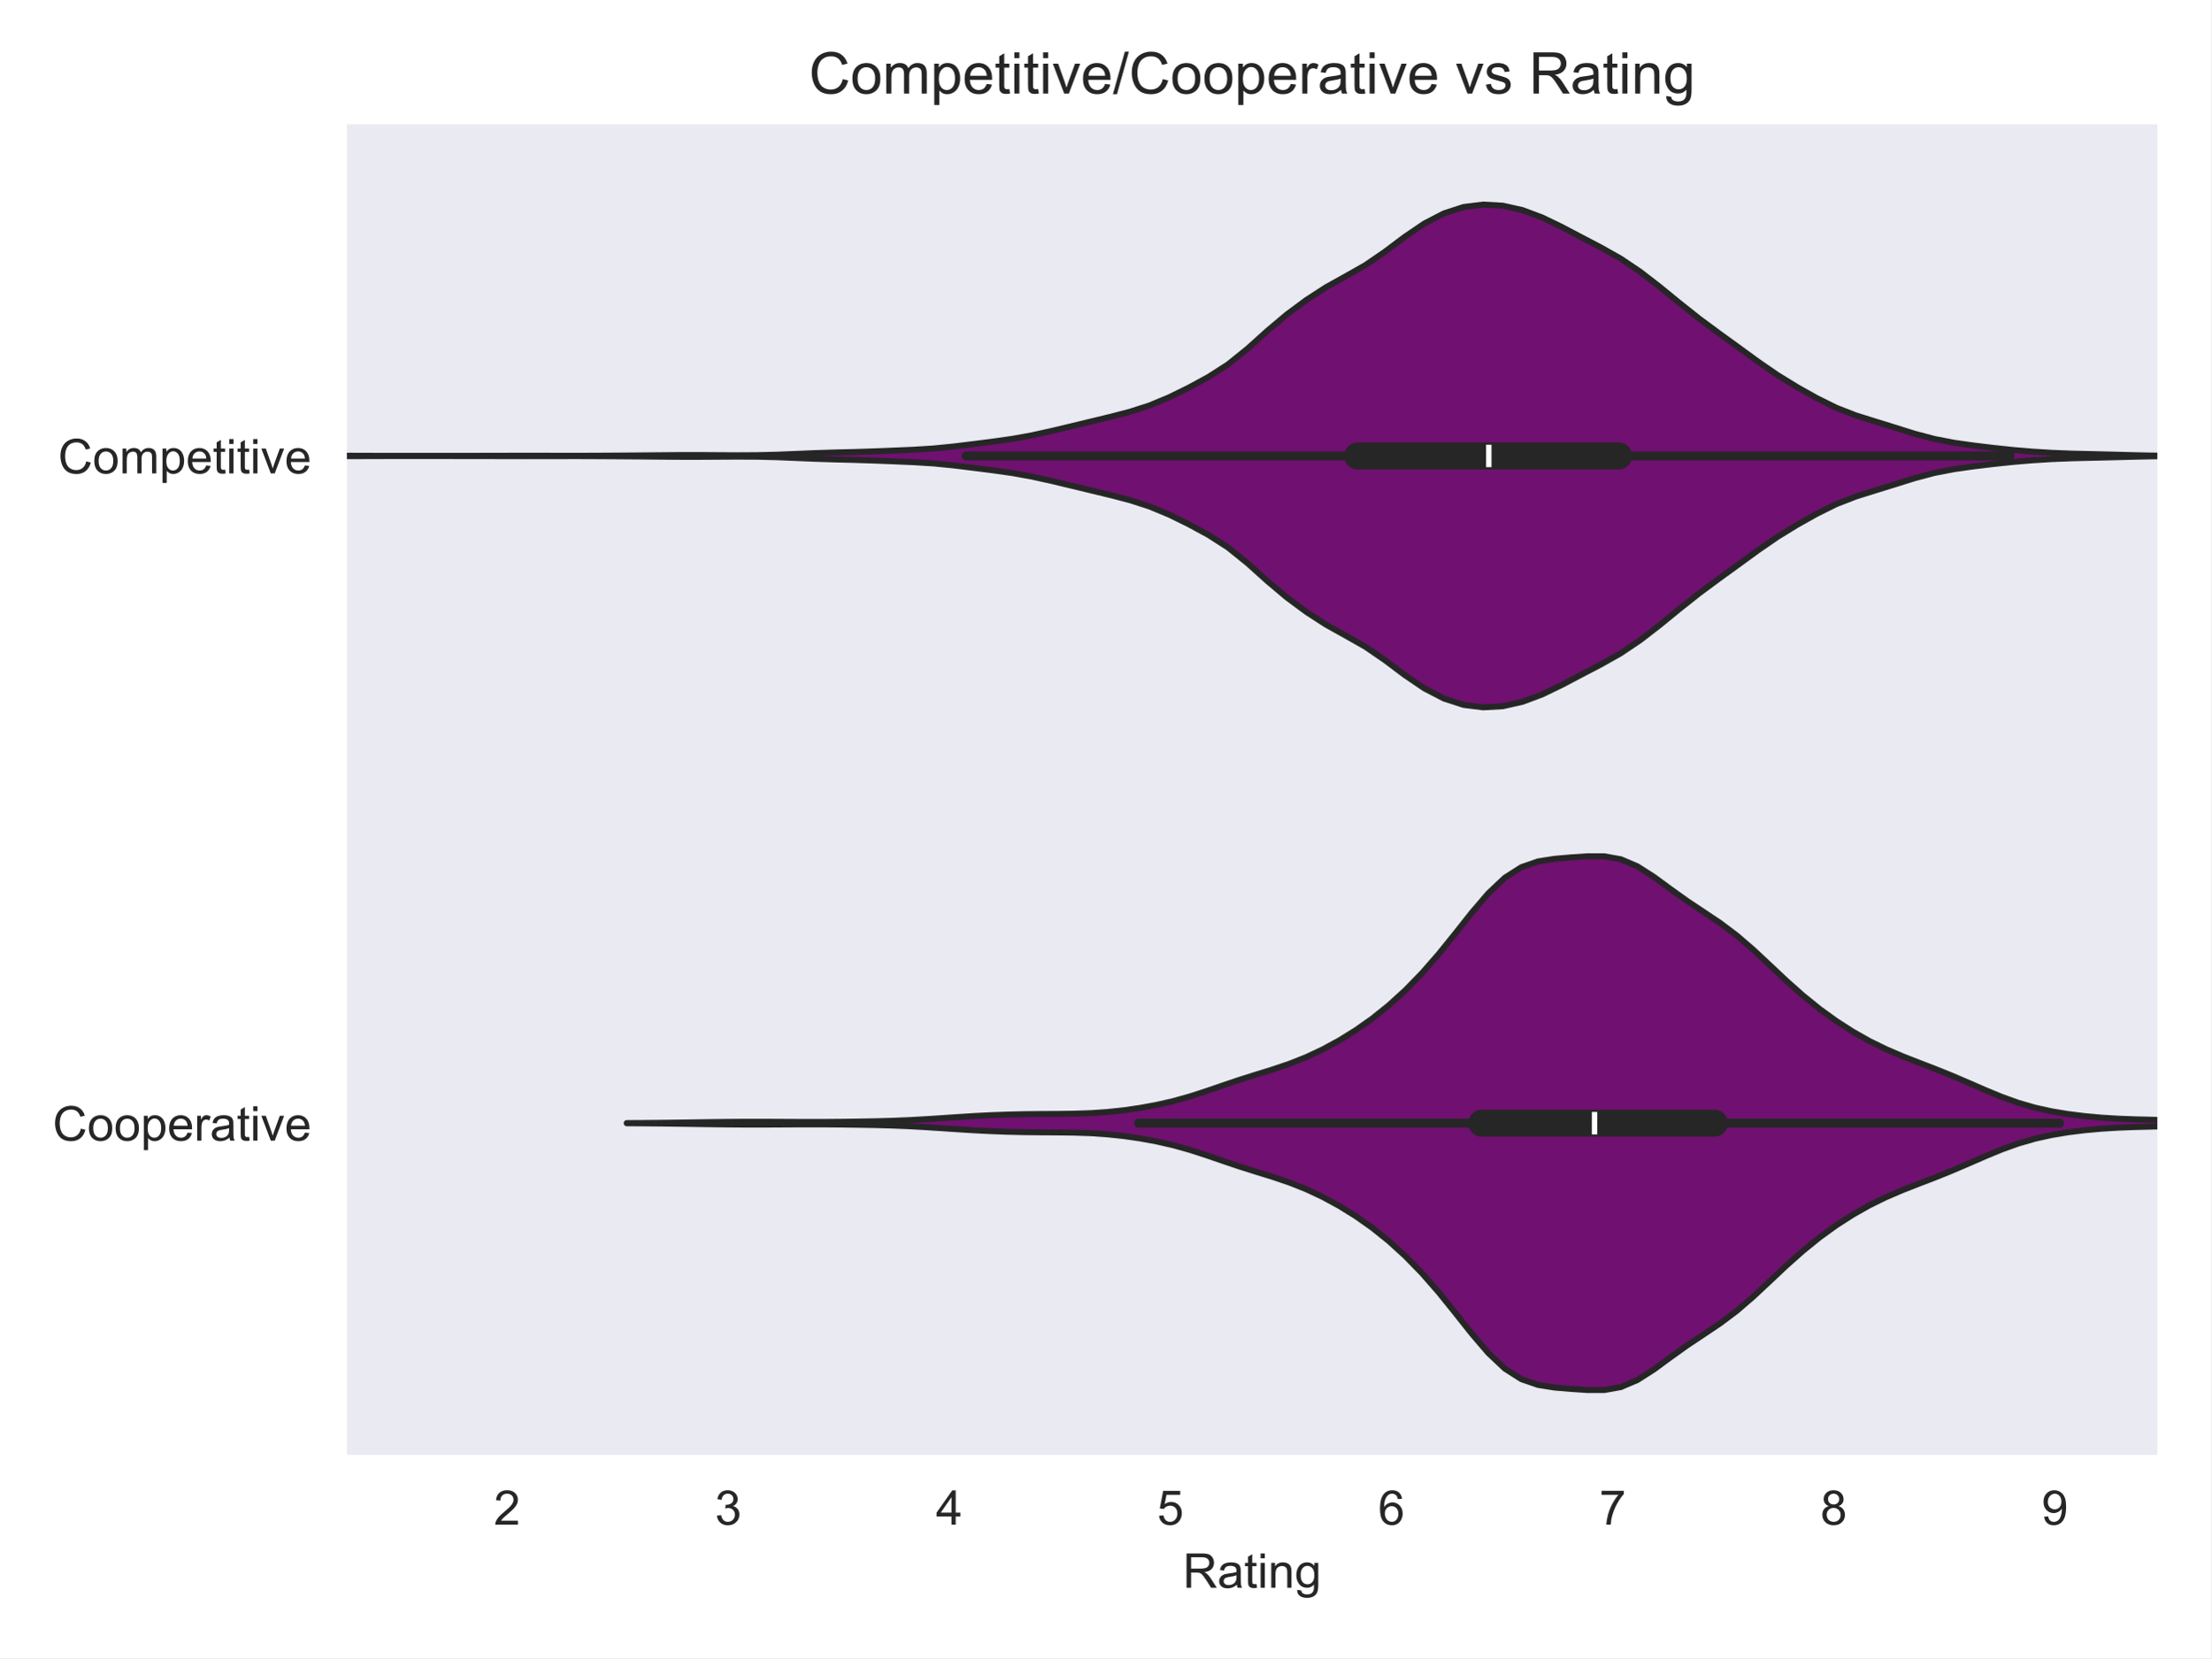
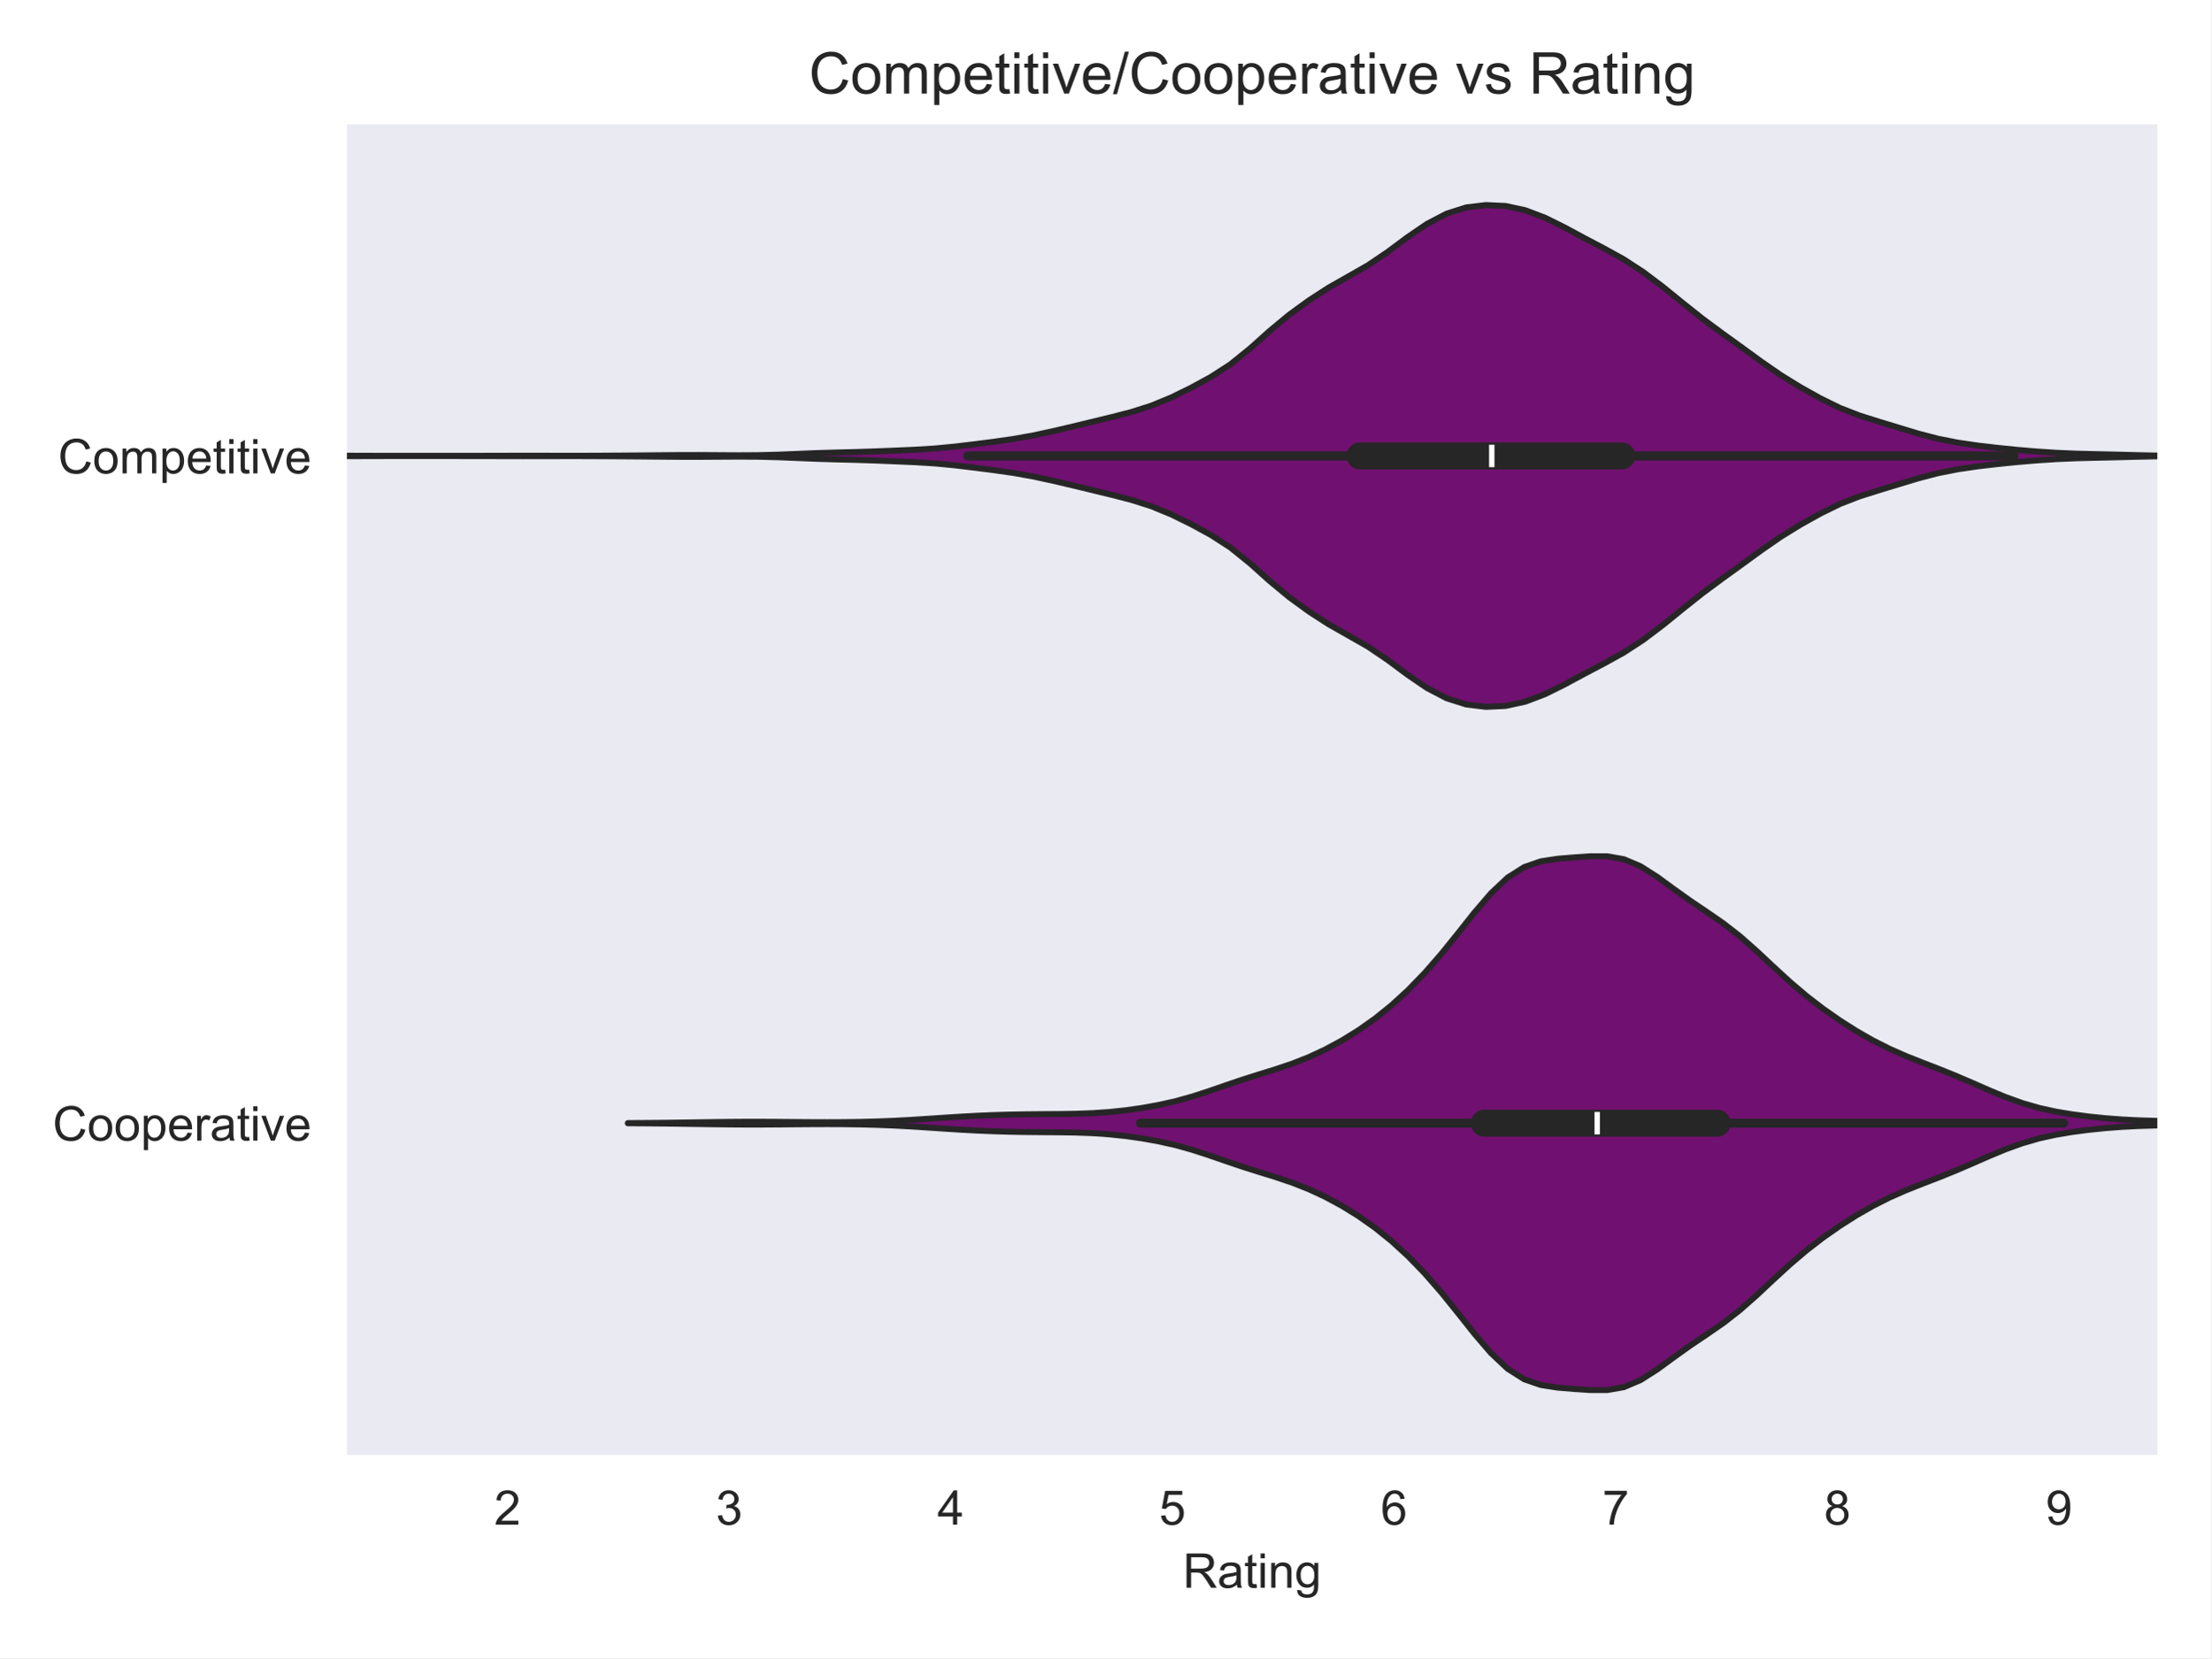
<svg xmlns="http://www.w3.org/2000/svg" xmlns:xlink="http://www.w3.org/1999/xlink" width="460.8pt" height="345.6pt" viewBox="0 0 460.8 345.6" version="1.1">
  <defs>
    <style type="text/css">*{stroke-linejoin: round; stroke-linecap: butt}</style>
  </defs>
  <g id="figure_1">
    <g id="patch_1">
      <path d="M 0 345.6  L 460.8 345.6  L 460.8 0  L 0 0  z " style="fill: #ffffff" />
    </g>
    <g id="axes_1">
      <g id="patch_2">
        <path d="M 71.89 303.64  L 450 303.64  L 450 25.496  L 71.89 25.496  z " style="fill: #eaeaf2" />
      </g>
      <g id="matplotlib.axis_1">
        <g id="xtick_1">
          <g id="text_1">
-             <g style="fill: #262626" transform="translate(102.9007 317.7978) scale(0.1 -0.1)">
+             <g style="fill: #262626" transform="translate(102.9836 317.7978) scale(0.1 -0.1)">
              <defs>
                <path id="ArialMT-32" d="M 3222 541  L 3222 0  L 194 0  Q 188 203 259 391  Q 375 700 629 1000  Q 884 1300 1366 1694  Q 2113 2306 2375 2664  Q 2638 3022 2638 3341  Q 2638 3675 2398 3904  Q 2159 4134 1775 4134  Q 1369 4134 1125 3890  Q 881 3647 878 3216  L 300 3275  Q 359 3922 746 4261  Q 1134 4600 1788 4600  Q 2447 4600 2831 4234  Q 3216 3869 3216 3328  Q 3216 3053 3103 2787  Q 2991 2522 2730 2228  Q 2469 1934 1863 1422  Q 1356 997 1212 845  Q 1069 694 975 541  L 3222 541  z " transform="scale(0.015625)" />
              </defs>
              <use xlink:href="#ArialMT-32" />
            </g>
          </g>
        </g>
        <g id="xtick_2">
          <g id="text_2">
-             <g style="fill: #262626" transform="translate(148.9798 317.7978) scale(0.1 -0.1)">
+             <g style="fill: #262626" transform="translate(149.1757 317.7978) scale(0.1 -0.1)">
              <defs>
                <path id="ArialMT-33" d="M 269 1209  L 831 1284  Q 928 806 1161 595  Q 1394 384 1728 384  Q 2125 384 2398 659  Q 2672 934 2672 1341  Q 2672 1728 2419 1979  Q 2166 2231 1775 2231  Q 1616 2231 1378 2169  L 1441 2663  Q 1497 2656 1531 2656  Q 1891 2656 2178 2843  Q 2466 3031 2466 3422  Q 2466 3731 2256 3934  Q 2047 4138 1716 4138  Q 1388 4138 1169 3931  Q 950 3725 888 3313  L 325 3413  Q 428 3978 793 4289  Q 1159 4600 1703 4600  Q 2078 4600 2393 4439  Q 2709 4278 2876 4000  Q 3044 3722 3044 3409  Q 3044 3113 2884 2869  Q 2725 2625 2413 2481  Q 2819 2388 3044 2092  Q 3269 1797 3269 1353  Q 3269 753 2831 336  Q 2394 -81 1725 -81  Q 1122 -81 723 278  Q 325 638 269 1209  z " transform="scale(0.015625)" />
              </defs>
              <use xlink:href="#ArialMT-33" />
            </g>
          </g>
        </g>
        <g id="xtick_3">
          <g id="text_3">
-             <g style="fill: #262626" transform="translate(195.059 317.7978) scale(0.1 -0.1)">
+             <g style="fill: #262626" transform="translate(195.3678 317.7978) scale(0.1 -0.1)">
              <defs>
                <path id="ArialMT-34" d="M 2069 0  L 2069 1097  L 81 1097  L 81 1613  L 2172 4581  L 2631 4581  L 2631 1613  L 3250 1613  L 3250 1097  L 2631 1097  L 2631 0  L 2069 0  z M 2069 1613  L 2069 3678  L 634 1613  L 2069 1613  z " transform="scale(0.015625)" />
              </defs>
              <use xlink:href="#ArialMT-34" />
            </g>
          </g>
        </g>
        <g id="xtick_4">
          <g id="text_4">
-             <g style="fill: #262626" transform="translate(241.1381 317.7978) scale(0.1 -0.1)">
+             <g style="fill: #262626" transform="translate(241.5599 317.7978) scale(0.1 -0.1)">
              <defs>
                <path id="ArialMT-35" d="M 266 1200  L 856 1250  Q 922 819 1161 601  Q 1400 384 1738 384  Q 2144 384 2425 690  Q 2706 997 2706 1503  Q 2706 1984 2436 2262  Q 2166 2541 1728 2541  Q 1456 2541 1237 2417  Q 1019 2294 894 2097  L 366 2166  L 809 4519  L 3088 4519  L 3088 3981  L 1259 3981  L 1013 2750  Q 1425 3038 1878 3038  Q 2478 3038 2890 2622  Q 3303 2206 3303 1553  Q 3303 931 2941 478  Q 2500 -78 1738 -78  Q 1113 -78 717 272  Q 322 622 266 1200  z " transform="scale(0.015625)" />
              </defs>
              <use xlink:href="#ArialMT-35" />
            </g>
          </g>
        </g>
        <g id="xtick_5">
          <g id="text_5">
-             <g style="fill: #262626" transform="translate(287.2172 317.7978) scale(0.1 -0.1)">
+             <g style="fill: #262626" transform="translate(287.752 317.7978) scale(0.1 -0.1)">
              <defs>
                <path id="ArialMT-36" d="M 3184 3459  L 2625 3416  Q 2550 3747 2413 3897  Q 2184 4138 1850 4138  Q 1581 4138 1378 3988  Q 1113 3794 959 3422  Q 806 3050 800 2363  Q 1003 2672 1297 2822  Q 1591 2972 1913 2972  Q 2475 2972 2870 2558  Q 3266 2144 3266 1488  Q 3266 1056 3080 686  Q 2894 316 2569 119  Q 2244 -78 1831 -78  Q 1128 -78 684 439  Q 241 956 241 2144  Q 241 3472 731 4075  Q 1159 4600 1884 4600  Q 2425 4600 2770 4297  Q 3116 3994 3184 3459  z M 888 1484  Q 888 1194 1011 928  Q 1134 663 1356 523  Q 1578 384 1822 384  Q 2178 384 2434 671  Q 2691 959 2691 1453  Q 2691 1928 2437 2201  Q 2184 2475 1800 2475  Q 1419 2475 1153 2201  Q 888 1928 888 1484  z " transform="scale(0.015625)" />
              </defs>
              <use xlink:href="#ArialMT-36" />
            </g>
          </g>
        </g>
        <g id="xtick_6">
          <g id="text_6">
-             <g style="fill: #262626" transform="translate(333.2963 317.7978) scale(0.1 -0.1)">
+             <g style="fill: #262626" transform="translate(333.944 317.7978) scale(0.1 -0.1)">
              <defs>
                <path id="ArialMT-37" d="M 303 3981  L 303 4522  L 3269 4522  L 3269 4084  Q 2831 3619 2401 2847  Q 1972 2075 1738 1259  Q 1569 684 1522 0  L 944 0  Q 953 541 1156 1306  Q 1359 2072 1739 2783  Q 2119 3494 2547 3981  L 303 3981  z " transform="scale(0.015625)" />
              </defs>
              <use xlink:href="#ArialMT-37" />
            </g>
          </g>
        </g>
        <g id="xtick_7">
          <g id="text_7">
-             <g style="fill: #262626" transform="translate(379.3754 317.7978) scale(0.1 -0.1)">
+             <g style="fill: #262626" transform="translate(380.1361 317.7978) scale(0.1 -0.1)">
              <defs>
                <path id="ArialMT-38" d="M 1131 2484  Q 781 2613 612 2850  Q 444 3088 444 3419  Q 444 3919 803 4259  Q 1163 4600 1759 4600  Q 2359 4600 2725 4251  Q 3091 3903 3091 3403  Q 3091 3084 2923 2848  Q 2756 2613 2416 2484  Q 2838 2347 3058 2040  Q 3278 1734 3278 1309  Q 3278 722 2862 322  Q 2447 -78 1769 -78  Q 1091 -78 675 323  Q 259 725 259 1325  Q 259 1772 486 2073  Q 713 2375 1131 2484  z M 1019 3438  Q 1019 3113 1228 2906  Q 1438 2700 1772 2700  Q 2097 2700 2305 2904  Q 2513 3109 2513 3406  Q 2513 3716 2298 3927  Q 2084 4138 1766 4138  Q 1444 4138 1231 3931  Q 1019 3725 1019 3438  z M 838 1322  Q 838 1081 952 856  Q 1066 631 1291 507  Q 1516 384 1775 384  Q 2178 384 2440 643  Q 2703 903 2703 1303  Q 2703 1709 2433 1975  Q 2163 2241 1756 2241  Q 1359 2241 1098 1978  Q 838 1716 838 1322  z " transform="scale(0.015625)" />
              </defs>
              <use xlink:href="#ArialMT-38" />
            </g>
          </g>
        </g>
        <g id="xtick_8">
          <g id="text_8">
-             <g style="fill: #262626" transform="translate(425.4545 317.7978) scale(0.1 -0.1)">
+             <g style="fill: #262626" transform="translate(426.3282 317.7978) scale(0.1 -0.1)">
              <defs>
                <path id="ArialMT-39" d="M 350 1059  L 891 1109  Q 959 728 1153 556  Q 1347 384 1650 384  Q 1909 384 2104 503  Q 2300 622 2425 820  Q 2550 1019 2634 1356  Q 2719 1694 2719 2044  Q 2719 2081 2716 2156  Q 2547 1888 2255 1720  Q 1963 1553 1622 1553  Q 1053 1553 659 1965  Q 266 2378 266 3053  Q 266 3750 677 4175  Q 1088 4600 1706 4600  Q 2153 4600 2523 4359  Q 2894 4119 3086 3673  Q 3278 3228 3278 2384  Q 3278 1506 3087 986  Q 2897 466 2520 194  Q 2144 -78 1638 -78  Q 1100 -78 759 220  Q 419 519 350 1059  z M 2653 3081  Q 2653 3566 2395 3850  Q 2138 4134 1775 4134  Q 1400 4134 1122 3828  Q 844 3522 844 3034  Q 844 2597 1108 2323  Q 1372 2050 1759 2050  Q 2150 2050 2401 2323  Q 2653 2597 2653 3081  z " transform="scale(0.015625)" />
              </defs>
              <use xlink:href="#ArialMT-39" />
            </g>
          </g>
        </g>
        <g id="text_9">
          <g style="fill: #262626" transform="translate(246.4927 330.9431) scale(0.1 -0.1)">
            <defs>
              <path id="ArialMT-52" d="M 503 0  L 503 4581  L 2534 4581  Q 3147 4581 3465 4457  Q 3784 4334 3975 4021  Q 4166 3709 4166 3331  Q 4166 2844 3850 2509  Q 3534 2175 2875 2084  Q 3116 1969 3241 1856  Q 3506 1613 3744 1247  L 4541 0  L 3778 0  L 3172 953  Q 2906 1366 2734 1584  Q 2563 1803 2427 1890  Q 2291 1978 2150 2013  Q 2047 2034 1813 2034  L 1109 2034  L 1109 0  L 503 0  z M 1109 2559  L 2413 2559  Q 2828 2559 3062 2645  Q 3297 2731 3419 2920  Q 3541 3109 3541 3331  Q 3541 3656 3305 3865  Q 3069 4075 2559 4075  L 1109 4075  L 1109 2559  z " transform="scale(0.015625)" />
              <path id="ArialMT-61" d="M 2588 409  Q 2275 144 1986 34  Q 1697 -75 1366 -75  Q 819 -75 525 192  Q 231 459 231 875  Q 231 1119 342 1320  Q 453 1522 633 1644  Q 813 1766 1038 1828  Q 1203 1872 1538 1913  Q 2219 1994 2541 2106  Q 2544 2222 2544 2253  Q 2544 2597 2384 2738  Q 2169 2928 1744 2928  Q 1347 2928 1158 2789  Q 969 2650 878 2297  L 328 2372  Q 403 2725 575 2942  Q 747 3159 1072 3276  Q 1397 3394 1825 3394  Q 2250 3394 2515 3294  Q 2781 3194 2906 3042  Q 3031 2891 3081 2659  Q 3109 2516 3109 2141  L 3109 1391  Q 3109 606 3145 398  Q 3181 191 3288 0  L 2700 0  Q 2613 175 2588 409  z M 2541 1666  Q 2234 1541 1622 1453  Q 1275 1403 1131 1340  Q 988 1278 909 1158  Q 831 1038 831 891  Q 831 666 1001 516  Q 1172 366 1500 366  Q 1825 366 2078 508  Q 2331 650 2450 897  Q 2541 1088 2541 1459  L 2541 1666  z " transform="scale(0.015625)" />
              <path id="ArialMT-74" d="M 1650 503  L 1731 6  Q 1494 -44 1306 -44  Q 1000 -44 831 53  Q 663 150 594 308  Q 525 466 525 972  L 525 2881  L 113 2881  L 113 3319  L 525 3319  L 525 4141  L 1084 4478  L 1084 3319  L 1650 3319  L 1650 2881  L 1084 2881  L 1084 941  Q 1084 700 1114 631  Q 1144 563 1211 522  Q 1278 481 1403 481  Q 1497 481 1650 503  z " transform="scale(0.015625)" />
              <path id="ArialMT-69" d="M 425 3934  L 425 4581  L 988 4581  L 988 3934  L 425 3934  z M 425 0  L 425 3319  L 988 3319  L 988 0  L 425 0  z " transform="scale(0.015625)" />
              <path id="ArialMT-6e" d="M 422 0  L 422 3319  L 928 3319  L 928 2847  Q 1294 3394 1984 3394  Q 2284 3394 2536 3286  Q 2788 3178 2913 3003  Q 3038 2828 3088 2588  Q 3119 2431 3119 2041  L 3119 0  L 2556 0  L 2556 2019  Q 2556 2363 2490 2533  Q 2425 2703 2258 2804  Q 2091 2906 1866 2906  Q 1506 2906 1245 2678  Q 984 2450 984 1813  L 984 0  L 422 0  z " transform="scale(0.015625)" />
              <path id="ArialMT-67" d="M 319 -275  L 866 -356  Q 900 -609 1056 -725  Q 1266 -881 1628 -881  Q 2019 -881 2231 -725  Q 2444 -569 2519 -288  Q 2563 -116 2559 434  Q 2191 0 1641 0  Q 956 0 581 494  Q 206 988 206 1678  Q 206 2153 378 2554  Q 550 2956 876 3175  Q 1203 3394 1644 3394  Q 2231 3394 2613 2919  L 2613 3319  L 3131 3319  L 3131 450  Q 3131 -325 2973 -648  Q 2816 -972 2473 -1159  Q 2131 -1347 1631 -1347  Q 1038 -1347 672 -1080  Q 306 -813 319 -275  z M 784 1719  Q 784 1066 1043 766  Q 1303 466 1694 466  Q 2081 466 2343 764  Q 2606 1063 2606 1700  Q 2606 2309 2336 2618  Q 2066 2928 1684 2928  Q 1309 2928 1046 2623  Q 784 2319 784 1719  z " transform="scale(0.015625)" />
            </defs>
            <use xlink:href="#ArialMT-52" />
            <use xlink:href="#ArialMT-61" x="72.217" />
            <use xlink:href="#ArialMT-74" x="127.832" />
            <use xlink:href="#ArialMT-69" x="155.615" />
            <use xlink:href="#ArialMT-6e" x="177.832" />
            <use xlink:href="#ArialMT-67" x="233.447" />
          </g>
        </g>
      </g>
      <g id="matplotlib.axis_2">
        <g id="ytick_1">
          <g id="text_10">
            <g style="fill: #262626" transform="translate(12.09469 98.67203) scale(0.1 -0.1)">
              <defs>
                <path id="ArialMT-43" d="M 3763 1606  L 4369 1453  Q 4178 706 3683 314  Q 3188 -78 2472 -78  Q 1731 -78 1267 223  Q 803 525 561 1097  Q 319 1669 319 2325  Q 319 3041 592 3573  Q 866 4106 1370 4382  Q 1875 4659 2481 4659  Q 3169 4659 3637 4309  Q 4106 3959 4291 3325  L 3694 3184  Q 3534 3684 3231 3912  Q 2928 4141 2469 4141  Q 1941 4141 1586 3887  Q 1231 3634 1087 3207  Q 944 2781 944 2328  Q 944 1744 1114 1308  Q 1284 872 1643 656  Q 2003 441 2422 441  Q 2931 441 3284 734  Q 3638 1028 3763 1606  z " transform="scale(0.015625)" />
                <path id="ArialMT-6f" d="M 213 1659  Q 213 2581 725 3025  Q 1153 3394 1769 3394  Q 2453 3394 2887 2945  Q 3322 2497 3322 1706  Q 3322 1066 3130 698  Q 2938 331 2570 128  Q 2203 -75 1769 -75  Q 1072 -75 642 372  Q 213 819 213 1659  z M 791 1659  Q 791 1022 1069 705  Q 1347 388 1769 388  Q 2188 388 2466 706  Q 2744 1025 2744 1678  Q 2744 2294 2464 2611  Q 2184 2928 1769 2928  Q 1347 2928 1069 2612  Q 791 2297 791 1659  z " transform="scale(0.015625)" />
                <path id="ArialMT-6d" d="M 422 0  L 422 3319  L 925 3319  L 925 2853  Q 1081 3097 1340 3245  Q 1600 3394 1931 3394  Q 2300 3394 2536 3241  Q 2772 3088 2869 2813  Q 3263 3394 3894 3394  Q 4388 3394 4653 3120  Q 4919 2847 4919 2278  L 4919 0  L 4359 0  L 4359 2091  Q 4359 2428 4304 2576  Q 4250 2725 4106 2815  Q 3963 2906 3769 2906  Q 3419 2906 3187 2673  Q 2956 2441 2956 1928  L 2956 0  L 2394 0  L 2394 2156  Q 2394 2531 2256 2718  Q 2119 2906 1806 2906  Q 1569 2906 1367 2781  Q 1166 2656 1075 2415  Q 984 2175 984 1722  L 984 0  L 422 0  z " transform="scale(0.015625)" />
                <path id="ArialMT-70" d="M 422 -1272  L 422 3319  L 934 3319  L 934 2888  Q 1116 3141 1344 3267  Q 1572 3394 1897 3394  Q 2322 3394 2647 3175  Q 2972 2956 3137 2557  Q 3303 2159 3303 1684  Q 3303 1175 3120 767  Q 2938 359 2589 142  Q 2241 -75 1856 -75  Q 1575 -75 1351 44  Q 1128 163 984 344  L 984 -1272  L 422 -1272  z M 931 1641  Q 931 1000 1190 694  Q 1450 388 1819 388  Q 2194 388 2461 705  Q 2728 1022 2728 1688  Q 2728 2322 2467 2637  Q 2206 2953 1844 2953  Q 1484 2953 1207 2617  Q 931 2281 931 1641  z " transform="scale(0.015625)" />
                <path id="ArialMT-65" d="M 2694 1069  L 3275 997  Q 3138 488 2766 206  Q 2394 -75 1816 -75  Q 1088 -75 661 373  Q 234 822 234 1631  Q 234 2469 665 2931  Q 1097 3394 1784 3394  Q 2450 3394 2872 2941  Q 3294 2488 3294 1666  Q 3294 1616 3291 1516  L 816 1516  Q 847 969 1125 678  Q 1403 388 1819 388  Q 2128 388 2347 550  Q 2566 713 2694 1069  z M 847 1978  L 2700 1978  Q 2663 2397 2488 2606  Q 2219 2931 1791 2931  Q 1403 2931 1139 2672  Q 875 2413 847 1978  z " transform="scale(0.015625)" />
                <path id="ArialMT-76" d="M 1344 0  L 81 3319  L 675 3319  L 1388 1331  Q 1503 1009 1600 663  Q 1675 925 1809 1294  L 2547 3319  L 3125 3319  L 1869 0  L 1344 0  z " transform="scale(0.015625)" />
              </defs>
              <use xlink:href="#ArialMT-43" />
              <use xlink:href="#ArialMT-6f" x="72.217" />
              <use xlink:href="#ArialMT-6d" x="127.832" />
              <use xlink:href="#ArialMT-70" x="211.133" />
              <use xlink:href="#ArialMT-65" x="266.748" />
              <use xlink:href="#ArialMT-74" x="322.363" />
              <use xlink:href="#ArialMT-69" x="350.146" />
              <use xlink:href="#ArialMT-74" x="372.363" />
              <use xlink:href="#ArialMT-69" x="400.146" />
              <use xlink:href="#ArialMT-76" x="422.363" />
              <use xlink:href="#ArialMT-65" x="472.363" />
            </g>
          </g>
        </g>
        <g id="ytick_2">
          <g id="text_11">
            <g style="fill: #262626" transform="translate(10.97281 237.7439) scale(0.1 -0.1)">
              <defs>
                <path id="ArialMT-72" d="M 416 0  L 416 3319  L 922 3319  L 922 2816  Q 1116 3169 1280 3281  Q 1444 3394 1641 3394  Q 1925 3394 2219 3213  L 2025 2691  Q 1819 2813 1613 2813  Q 1428 2813 1281 2702  Q 1134 2591 1072 2394  Q 978 2094 978 1738  L 978 0  L 416 0  z " transform="scale(0.015625)" />
              </defs>
              <use xlink:href="#ArialMT-43" />
              <use xlink:href="#ArialMT-6f" x="72.217" />
              <use xlink:href="#ArialMT-6f" x="127.832" />
              <use xlink:href="#ArialMT-70" x="183.447" />
              <use xlink:href="#ArialMT-65" x="239.062" />
              <use xlink:href="#ArialMT-72" x="294.678" />
              <use xlink:href="#ArialMT-61" x="327.979" />
              <use xlink:href="#ArialMT-74" x="383.594" />
              <use xlink:href="#ArialMT-69" x="411.377" />
              <use xlink:href="#ArialMT-76" x="433.594" />
              <use xlink:href="#ArialMT-65" x="483.594" />
            </g>
          </g>
        </g>
      </g>
      <g id="PolyCollection_1">
        <defs>
-           <path id="m95a95383c9" d="M 55.547 -250.565  L 55.547 -250.571  L 59.637 -250.579  L 63.726 -250.595  L 67.816 -250.612  L 71.905 -250.615  L 75.994 -250.602  L 80.084 -250.591  L 84.173 -250.589  L 88.263 -250.589  L 92.352 -250.589  L 96.442 -250.592  L 100.531 -250.598  L 104.621 -250.607  L 108.71 -250.616  L 112.799 -250.614  L 116.889 -250.603  L 120.978 -250.603  L 125.068 -250.62  L 129.157 -250.645  L 133.247 -250.676  L 137.336 -250.715  L 141.426 -250.75  L 145.515 -250.756  L 149.605 -250.731  L 153.694 -250.706  L 157.783 -250.727  L 161.873 -250.828  L 165.962 -250.994  L 170.052 -251.166  L 174.141 -251.293  L 178.231 -251.395  L 182.32 -251.529  L 186.41 -251.693  L 190.499 -251.87  L 194.588 -252.128  L 198.678 -252.533  L 202.767 -253.032  L 206.857 -253.55  L 210.946 -254.126  L 215.036 -254.864  L 219.125 -255.768  L 223.215 -256.744  L 227.304 -257.729  L 231.394 -258.717  L 235.483 -259.782  L 239.572 -261.1  L 243.662 -262.798  L 247.751 -264.806  L 251.841 -267.029  L 255.93 -269.653  L 260.02 -272.95  L 264.109 -276.632  L 268.199 -280.076  L 272.288 -283.104  L 276.377 -285.75  L 280.467 -288.026  L 284.556 -290.344  L 288.646 -293.148  L 292.735 -296.224  L 296.825 -299  L 300.914 -301.121  L 305.004 -302.452  L 309.093 -302.962  L 313.183 -302.732  L 317.272 -301.814  L 321.361 -300.286  L 325.451 -298.311  L 329.54 -296.155  L 333.63 -294.021  L 337.719 -291.717  L 341.809 -288.969  L 345.898 -285.81  L 349.988 -282.466  L 354.077 -279.221  L 358.166 -276.192  L 362.256 -273.232  L 366.345 -270.249  L 370.435 -267.432  L 374.524 -264.92  L 378.614 -262.626  L 382.703 -260.599  L 386.793 -259.012  L 390.882 -257.734  L 394.972 -256.466  L 399.061 -255.186  L 403.15 -254.101  L 407.24 -253.316  L 411.329 -252.738  L 415.419 -252.244  L 419.508 -251.812  L 423.598 -251.467  L 427.687 -251.213  L 431.777 -251.052  L 435.866 -250.954  L 439.955 -250.857  L 444.045 -250.746  L 448.134 -250.655  L 452.224 -250.602  L 456.313 -250.579  L 460.403 -250.571  L 460.403 -250.565  L 460.403 -250.565  L 456.313 -250.557  L 452.224 -250.533  L 448.134 -250.481  L 444.045 -250.389  L 439.955 -250.278  L 435.866 -250.182  L 431.777 -250.083  L 427.687 -249.922  L 423.598 -249.669  L 419.508 -249.324  L 415.419 -248.892  L 411.329 -248.397  L 407.24 -247.82  L 403.15 -247.035  L 399.061 -245.95  L 394.972 -244.67  L 390.882 -243.402  L 386.793 -242.124  L 382.703 -240.536  L 378.614 -238.51  L 374.524 -236.215  L 370.435 -233.704  L 366.345 -230.886  L 362.256 -227.904  L 358.166 -224.944  L 354.077 -221.914  L 349.988 -218.669  L 345.898 -215.326  L 341.809 -212.167  L 337.719 -209.419  L 333.63 -207.115  L 329.54 -204.981  L 325.451 -202.825  L 321.361 -200.85  L 317.272 -199.321  L 313.183 -198.404  L 309.093 -198.173  L 305.004 -198.684  L 300.914 -200.014  L 296.825 -202.136  L 292.735 -204.912  L 288.646 -207.987  L 284.556 -210.792  L 280.467 -213.109  L 276.377 -215.386  L 272.288 -218.032  L 268.199 -221.06  L 264.109 -224.504  L 260.02 -228.185  L 255.93 -231.483  L 251.841 -234.107  L 247.751 -236.33  L 243.662 -238.338  L 239.572 -240.035  L 235.483 -241.354  L 231.394 -242.419  L 227.304 -243.407  L 223.215 -244.392  L 219.125 -245.368  L 215.036 -246.272  L 210.946 -247.009  L 206.857 -247.585  L 202.767 -248.103  L 198.678 -248.603  L 194.588 -249.008  L 190.499 -249.266  L 186.41 -249.442  L 182.32 -249.606  L 178.231 -249.74  L 174.141 -249.843  L 170.052 -249.97  L 165.962 -250.141  L 161.873 -250.308  L 157.783 -250.408  L 153.694 -250.43  L 149.605 -250.405  L 145.515 -250.379  L 141.426 -250.385  L 137.336 -250.42  L 133.247 -250.46  L 129.157 -250.491  L 125.068 -250.516  L 120.978 -250.533  L 116.889 -250.532  L 112.799 -250.522  L 108.71 -250.52  L 104.621 -250.529  L 100.531 -250.538  L 96.442 -250.543  L 92.352 -250.546  L 88.263 -250.547  L 84.173 -250.547  L 80.084 -250.545  L 75.994 -250.533  L 71.905 -250.521  L 67.816 -250.523  L 63.726 -250.54  L 59.637 -250.557  L 55.547 -250.565  z " style="stroke: #262626; stroke-width: 1.25" />
+           <path id="mcb8434a5f5" d="M 55.51 -250.565  L 55.51 -250.571  L 59.61 -250.579  L 63.709 -250.595  L 67.809 -250.612  L 71.908 -250.615  L 76.007 -250.602  L 80.107 -250.591  L 84.206 -250.589  L 88.306 -250.589  L 92.405 -250.589  L 96.504 -250.592  L 100.604 -250.597  L 104.703 -250.607  L 108.803 -250.616  L 112.902 -250.614  L 117.002 -250.603  L 121.101 -250.603  L 125.2 -250.62  L 129.3 -250.645  L 133.399 -250.676  L 137.499 -250.716  L 141.598 -250.751  L 145.697 -250.757  L 149.797 -250.73  L 153.896 -250.705  L 157.996 -250.728  L 162.095 -250.831  L 166.194 -250.998  L 170.294 -251.165  L 174.393 -251.286  L 178.493 -251.389  L 182.592 -251.526  L 186.692 -251.693  L 190.791 -251.873  L 194.89 -252.127  L 198.99 -252.52  L 203.089 -253.012  L 207.189 -253.534  L 211.288 -254.12  L 215.387 -254.857  L 219.487 -255.744  L 223.586 -256.707  L 227.686 -257.696  L 231.785 -258.691  L 235.884 -259.753  L 239.984 -261.062  L 244.083 -262.751  L 248.183 -264.762  L 252.282 -266.992  L 256.382 -269.626  L 260.481 -272.933  L 264.58 -276.604  L 268.68 -280.004  L 272.779 -282.987  L 276.879 -285.641  L 280.978 -287.968  L 285.077 -290.306  L 289.177 -293.076  L 293.276 -296.127  L 297.376 -298.927  L 301.475 -301.068  L 305.574 -302.37  L 309.674 -302.863  L 313.773 -302.67  L 317.873 -301.781  L 321.972 -300.226  L 326.072 -298.194  L 330.171 -295.983  L 334.27 -293.829  L 338.37 -291.567  L 342.469 -288.896  L 346.569 -285.798  L 350.668 -282.469  L 354.767 -279.209  L 358.867 -276.17  L 362.966 -273.21  L 367.066 -270.223  L 371.165 -267.391  L 375.264 -264.866  L 379.364 -262.578  L 383.463 -260.567  L 387.563 -258.978  L 391.662 -257.689  L 395.762 -256.44  L 399.861 -255.204  L 403.96 -254.139  L 408.06 -253.332  L 412.159 -252.736  L 416.259 -252.254  L 420.358 -251.84  L 424.457 -251.493  L 428.557 -251.223  L 432.656 -251.046  L 436.756 -250.943  L 440.855 -250.851  L 444.954 -250.745  L 449.054 -250.654  L 453.153 -250.602  L 457.253 -250.579  L 461.352 -250.571  L 461.352 -250.565  L 461.352 -250.565  L 457.253 -250.557  L 453.153 -250.533  L 449.054 -250.481  L 444.954 -250.391  L 440.855 -250.284  L 436.756 -250.192  L 432.656 -250.089  L 428.557 -249.912  L 424.457 -249.642  L 420.358 -249.296  L 416.259 -248.882  L 412.159 -248.4  L 408.06 -247.803  L 403.96 -246.996  L 399.861 -245.931  L 395.762 -244.696  L 391.662 -243.446  L 387.563 -242.158  L 383.463 -240.569  L 379.364 -238.557  L 375.264 -236.27  L 371.165 -233.745  L 367.066 -230.913  L 362.966 -227.925  L 358.867 -224.966  L 354.767 -221.927  L 350.668 -218.667  L 346.569 -215.338  L 342.469 -212.239  L 338.37 -209.568  L 334.27 -207.306  L 330.171 -205.152  L 326.072 -202.942  L 321.972 -200.91  L 317.873 -199.355  L 313.773 -198.466  L 309.674 -198.272  L 305.574 -198.766  L 301.475 -200.068  L 297.376 -202.209  L 293.276 -205.009  L 289.177 -208.06  L 285.077 -210.83  L 280.978 -213.168  L 276.879 -215.494  L 272.779 -218.148  L 268.68 -221.132  L 264.58 -224.532  L 260.481 -228.203  L 256.382 -231.51  L 252.282 -234.143  L 248.183 -236.374  L 244.083 -238.384  L 239.984 -240.074  L 235.884 -241.383  L 231.785 -242.445  L 227.686 -243.44  L 223.586 -244.428  L 219.487 -245.391  L 215.387 -246.278  L 211.288 -247.015  L 207.189 -247.602  L 203.089 -248.124  L 198.99 -248.616  L 194.89 -249.009  L 190.791 -249.263  L 186.692 -249.442  L 182.592 -249.61  L 178.493 -249.747  L 174.393 -249.849  L 170.294 -249.971  L 166.194 -250.137  L 162.095 -250.304  L 157.996 -250.408  L 153.896 -250.431  L 149.797 -250.406  L 145.697 -250.379  L 141.598 -250.384  L 137.499 -250.42  L 133.399 -250.46  L 129.3 -250.491  L 125.2 -250.516  L 121.101 -250.533  L 117.002 -250.533  L 112.902 -250.522  L 108.803 -250.52  L 104.703 -250.529  L 100.604 -250.538  L 96.504 -250.544  L 92.405 -250.546  L 88.306 -250.547  L 84.206 -250.547  L 80.107 -250.545  L 76.007 -250.534  L 71.908 -250.521  L 67.809 -250.524  L 63.709 -250.54  L 59.61 -250.557  L 55.51 -250.565  z " style="stroke: #262626; stroke-width: 1.25" />
        </defs>
-         <g clip-path="url(#pafea04407e)">
-           <use xlink:href="#m95a95383c9" x="0" y="345.6" style="fill: #701070; stroke: #262626; stroke-width: 1.25" />
+         <g clip-path="url(#p60e6c36699)">
+           <use xlink:href="#mcb8434a5f5" x="0" y="345.6" style="fill: #701070; stroke: #262626; stroke-width: 1.25" />
        </g>
      </g>
      <g id="PolyCollection_2">
        <defs>
-           <path id="m9ac72d962d" d="M 130.608 -111.479  L 130.608 -111.513  L 134.061 -111.533  L 137.514 -111.564  L 140.967 -111.608  L 144.42 -111.66  L 147.873 -111.713  L 151.326 -111.757  L 154.779 -111.784  L 158.232 -111.79  L 161.685 -111.777  L 165.138 -111.757  L 168.591 -111.745  L 172.044 -111.753  L 175.497 -111.781  L 178.95 -111.826  L 182.403 -111.889  L 185.856 -111.983  L 189.309 -112.122  L 192.762 -112.312  L 196.215 -112.537  L 199.668 -112.771  L 203.121 -112.985  L 206.574 -113.161  L 210.027 -113.288  L 213.48 -113.365  L 216.933 -113.404  L 220.386 -113.424  L 223.839 -113.466  L 227.292 -113.581  L 230.745 -113.814  L 234.198 -114.182  L 237.651 -114.682  L 241.104 -115.316  L 244.557 -116.107  L 248.01 -117.074  L 251.463 -118.194  L 254.916 -119.384  L 258.369 -120.545  L 261.822 -121.635  L 265.275 -122.705  L 268.728 -123.873  L 272.181 -125.242  L 275.634 -126.86  L 279.087 -128.734  L 282.54 -130.873  L 285.993 -133.306  L 289.446 -136.078  L 292.899 -139.222  L 296.352 -142.768  L 299.805 -146.718  L 303.258 -150.995  L 306.711 -155.358  L 310.164 -159.395  L 313.617 -162.653  L 317.07 -164.854  L 320.523 -166.052  L 323.976 -166.595  L 327.429 -166.893  L 330.882 -167.125  L 334.335 -167.118  L 337.788 -166.5  L 341.241 -165.029  L 344.694 -162.819  L 348.147 -160.282  L 351.6 -157.813  L 355.053 -155.517  L 358.506 -153.202  L 361.959 -150.604  L 365.412 -147.626  L 368.865 -144.397  L 372.318 -141.149  L 375.771 -138.08  L 379.224 -135.289  L 382.677 -132.79  L 386.13 -130.571  L 389.583 -128.62  L 393.036 -126.925  L 396.489 -125.444  L 399.942 -124.095  L 403.395 -122.766  L 406.848 -121.371  L 410.301 -119.89  L 413.754 -118.383  L 417.207 -116.96  L 420.66 -115.723  L 424.113 -114.725  L 427.566 -113.962  L 431.019 -113.389  L 434.472 -112.961  L 437.925 -112.648  L 441.378 -112.434  L 444.831 -112.301  L 448.284 -112.212  L 451.737 -112.125  L 455.19 -112.015  L 458.643 -111.884  L 462.096 -111.753  L 465.549 -111.646  L 469.002 -111.572  L 472.455 -111.53  L 472.455 -111.462  L 472.455 -111.462  L 469.002 -111.42  L 465.549 -111.346  L 462.096 -111.239  L 458.643 -111.108  L 455.19 -110.977  L 451.737 -110.867  L 448.284 -110.78  L 444.831 -110.691  L 441.378 -110.558  L 437.925 -110.344  L 434.472 -110.031  L 431.019 -109.603  L 427.566 -109.03  L 424.113 -108.266  L 420.66 -107.269  L 417.207 -106.032  L 413.754 -104.609  L 410.301 -103.102  L 406.848 -101.621  L 403.395 -100.225  L 399.942 -98.897  L 396.489 -97.548  L 393.036 -96.067  L 389.583 -94.372  L 386.13 -92.421  L 382.677 -90.202  L 379.224 -87.703  L 375.771 -84.911  L 372.318 -81.843  L 368.865 -78.595  L 365.412 -75.365  L 361.959 -72.388  L 358.506 -69.79  L 355.053 -67.475  L 351.6 -65.179  L 348.147 -62.709  L 344.694 -60.172  L 341.241 -57.963  L 337.788 -56.492  L 334.335 -55.874  L 330.882 -55.867  L 327.429 -56.099  L 323.976 -56.397  L 320.523 -56.94  L 317.07 -58.137  L 313.617 -60.338  L 310.164 -63.597  L 306.711 -67.634  L 303.258 -71.997  L 299.805 -76.273  L 296.352 -80.224  L 292.899 -83.769  L 289.446 -86.914  L 285.993 -89.685  L 282.54 -92.119  L 279.087 -94.257  L 275.634 -96.132  L 272.181 -97.75  L 268.728 -99.119  L 265.275 -100.287  L 261.822 -101.357  L 258.369 -102.447  L 254.916 -103.608  L 251.463 -104.798  L 248.01 -105.918  L 244.557 -106.885  L 241.104 -107.676  L 237.651 -108.31  L 234.198 -108.81  L 230.745 -109.178  L 227.292 -109.411  L 223.839 -109.526  L 220.386 -109.568  L 216.933 -109.588  L 213.48 -109.626  L 210.027 -109.704  L 206.574 -109.831  L 203.121 -110.007  L 199.668 -110.221  L 196.215 -110.455  L 192.762 -110.68  L 189.309 -110.87  L 185.856 -111.009  L 182.403 -111.103  L 178.95 -111.166  L 175.497 -111.211  L 172.044 -111.239  L 168.591 -111.247  L 165.138 -111.235  L 161.685 -111.215  L 158.232 -111.202  L 154.779 -111.208  L 151.326 -111.235  L 147.873 -111.279  L 144.42 -111.332  L 140.967 -111.384  L 137.514 -111.428  L 134.061 -111.459  L 130.608 -111.479  z " style="stroke: #262626; stroke-width: 1.25" />
+           <path id="m95a6f63b2c" d="M 130.839 -111.479  L 130.839 -111.513  L 134.299 -111.533  L 137.758 -111.564  L 141.218 -111.608  L 144.678 -111.661  L 148.138 -111.713  L 151.597 -111.757  L 155.057 -111.783  L 158.517 -111.786  L 161.976 -111.766  L 165.436 -111.734  L 168.896 -111.705  L 172.356 -111.693  L 175.815 -111.708  L 179.275 -111.756  L 182.735 -111.846  L 186.194 -111.983  L 189.654 -112.167  L 193.114 -112.388  L 196.574 -112.621  L 200.033 -112.842  L 203.493 -113.031  L 206.953 -113.178  L 210.412 -113.28  L 213.872 -113.342  L 217.332 -113.376  L 220.792 -113.401  L 224.251 -113.453  L 227.711 -113.579  L 231.171 -113.818  L 234.63 -114.185  L 238.09 -114.678  L 241.55 -115.302  L 245.01 -116.083  L 248.469 -117.046  L 251.929 -118.17  L 255.389 -119.369  L 258.848 -120.541  L 262.308 -121.636  L 265.768 -122.707  L 269.228 -123.87  L 272.687 -125.229  L 276.147 -126.836  L 279.607 -128.7  L 283.066 -130.833  L 286.526 -133.27  L 289.986 -136.055  L 293.445 -139.221  L 296.905 -142.788  L 300.365 -146.755  L 303.825 -151.038  L 307.284 -155.399  L 310.744 -159.431  L 314.204 -162.685  L 317.663 -164.88  L 321.123 -166.07  L 324.583 -166.604  L 328.043 -166.894  L 331.502 -167.125  L 334.962 -167.123  L 338.422 -166.512  L 341.881 -165.047  L 345.341 -162.845  L 348.801 -160.316  L 352.261 -157.844  L 355.72 -155.514  L 359.18 -153.122  L 362.64 -150.424  L 366.099 -147.368  L 369.559 -144.129  L 373.019 -140.953  L 376.479 -138.01  L 379.938 -135.343  L 383.398 -132.925  L 386.858 -130.724  L 390.317 -128.742  L 393.777 -126.997  L 397.237 -125.474  L 400.697 -124.102  L 404.156 -122.766  L 407.616 -121.367  L 411.076 -119.879  L 414.535 -118.362  L 417.995 -116.926  L 421.455 -115.68  L 424.915 -114.68  L 428.374 -113.915  L 431.834 -113.335  L 435.294 -112.882  L 438.753 -112.527  L 442.213 -112.262  L 445.673 -112.087  L 449.132 -111.981  L 452.592 -111.912  L 456.052 -111.845  L 459.512 -111.768  L 462.971 -111.685  L 466.431 -111.611  L 469.891 -111.557  L 473.35 -111.524  L 473.35 -111.468  L 473.35 -111.468  L 469.891 -111.435  L 466.431 -111.38  L 462.971 -111.306  L 459.512 -111.224  L 456.052 -111.146  L 452.592 -111.08  L 449.132 -111.011  L 445.673 -110.905  L 442.213 -110.73  L 438.753 -110.465  L 435.294 -110.11  L 431.834 -109.657  L 428.374 -109.077  L 424.915 -108.312  L 421.455 -107.312  L 417.995 -106.066  L 414.535 -104.63  L 411.076 -103.112  L 407.616 -101.625  L 404.156 -100.226  L 400.697 -98.89  L 397.237 -97.518  L 393.777 -95.995  L 390.317 -94.25  L 386.858 -92.268  L 383.398 -90.067  L 379.938 -87.648  L 376.479 -84.982  L 373.019 -82.039  L 369.559 -78.863  L 366.099 -75.624  L 362.64 -72.568  L 359.18 -69.87  L 355.72 -67.478  L 352.261 -65.148  L 348.801 -62.676  L 345.341 -60.146  L 341.881 -57.944  L 338.422 -56.48  L 334.962 -55.869  L 331.502 -55.867  L 328.043 -56.097  L 324.583 -56.388  L 321.123 -56.921  L 317.663 -58.111  L 314.204 -60.307  L 310.744 -63.561  L 307.284 -67.593  L 303.825 -71.954  L 300.365 -76.237  L 296.905 -80.203  L 293.445 -83.771  L 289.986 -86.937  L 286.526 -89.721  L 283.066 -92.159  L 279.607 -94.292  L 276.147 -96.156  L 272.687 -97.763  L 269.228 -99.122  L 265.768 -100.285  L 262.308 -101.356  L 258.848 -102.451  L 255.389 -103.622  L 251.929 -104.822  L 248.469 -105.946  L 245.01 -106.909  L 241.55 -107.69  L 238.09 -108.314  L 234.63 -108.807  L 231.171 -109.174  L 227.711 -109.413  L 224.251 -109.539  L 220.792 -109.591  L 217.332 -109.616  L 213.872 -109.649  L 210.412 -109.712  L 206.953 -109.814  L 203.493 -109.961  L 200.033 -110.15  L 196.574 -110.371  L 193.114 -110.604  L 189.654 -110.825  L 186.194 -111.009  L 182.735 -111.146  L 179.275 -111.235  L 175.815 -111.284  L 172.356 -111.299  L 168.896 -111.287  L 165.436 -111.258  L 161.976 -111.226  L 158.517 -111.206  L 155.057 -111.208  L 151.597 -111.235  L 148.138 -111.278  L 144.678 -111.331  L 141.218 -111.383  L 137.758 -111.427  L 134.299 -111.459  L 130.839 -111.479  z " style="stroke: #262626; stroke-width: 1.25" />
        </defs>
-         <g clip-path="url(#pafea04407e)">
-           <use xlink:href="#m9ac72d962d" x="0" y="345.6" style="fill: #701070; stroke: #262626; stroke-width: 1.25" />
+         <g clip-path="url(#p60e6c36699)">
+           <use xlink:href="#m95a6f63b2c" x="0" y="345.6" style="fill: #701070; stroke: #262626; stroke-width: 1.25" />
        </g>
      </g>
      <g id="line2d_1">
-         <path d="M 201.348 95.032  L 418.895 95.032  " clip-path="url(#pafea04407e)" style="fill: none; stroke: #262626; stroke-width: 1.875; stroke-linecap: round" />
+         <path d="M 201.665 95.032  L 419.746 95.032  " clip-path="url(#p60e6c36699)" style="fill: none; stroke: #262626; stroke-width: 1.875; stroke-linecap: round" />
      </g>
      <g id="line2d_2">
-         <path d="M 282.923 95.032  L 337.34 95.032  " clip-path="url(#pafea04407e)" style="fill: none; stroke: #262626; stroke-width: 5.625; stroke-linecap: round" />
+         <path d="M 283.437 95.032  L 338.001 95.032  " clip-path="url(#p60e6c36699)" style="fill: none; stroke: #262626; stroke-width: 5.625; stroke-linecap: round" />
      </g>
      <g id="line2d_3">
-         <path d="M 310.272 95.032  " clip-path="url(#pafea04407e)" style="fill: none; stroke: #262626; stroke-width: 1.5; stroke-linecap: round" />
+         <path d="M 310.885 95.032  " clip-path="url(#p60e6c36699)" style="fill: none; stroke: #262626; stroke-width: 1.5; stroke-linecap: round" />
        <defs>
-           <path id="me6d4fbbe6d" d="M 0 2.344  L 0 -2.344  " style="stroke: #ffffff; stroke-width: 1.125" />
+           <path id="m45b11303a9" d="M 0 2.344  L 0 -2.344  " style="stroke: #ffffff; stroke-width: 1.125" />
        </defs>
-         <g clip-path="url(#pafea04407e)">
-           <use xlink:href="#me6d4fbbe6d" x="310.272" y="95.032" style="fill: #ffffff; stroke: #ffffff; stroke-width: 1.125" />
+         <g clip-path="url(#p60e6c36699)">
+           <use xlink:href="#m45b11303a9" x="310.885" y="95.032" style="fill: #ffffff; stroke: #ffffff; stroke-width: 1.125" />
        </g>
      </g>
      <g id="line2d_4">
-         <path d="M 237.285 234.104  L 429.205 234.104  " clip-path="url(#pafea04407e)" style="fill: none; stroke: #262626; stroke-width: 1.875; stroke-linecap: round" />
+         <path d="M 237.691 234.104  L 430.081 234.104  " clip-path="url(#p60e6c36699)" style="fill: none; stroke: #262626; stroke-width: 1.875; stroke-linecap: round" />
      </g>
      <g id="line2d_5">
-         <path d="M 308.803 234.104  L 357.287 234.104  " clip-path="url(#pafea04407e)" style="fill: none; stroke: #262626; stroke-width: 5.625; stroke-linecap: round" />
+         <path d="M 309.347 234.104  L 357.847 234.104  " clip-path="url(#p60e6c36699)" style="fill: none; stroke: #262626; stroke-width: 5.625; stroke-linecap: round" />
      </g>
      <g id="line2d_6">
-         <path d="M 332.309 234.104  " clip-path="url(#pafea04407e)" style="fill: none; stroke: #262626; stroke-width: 1.5; stroke-linecap: round" />
-         <g clip-path="url(#pafea04407e)">
-           <use xlink:href="#me6d4fbbe6d" x="332.309" y="234.104" style="fill: #ffffff; stroke: #ffffff; stroke-width: 1.125" />
+         <path d="M 332.865 234.104  " clip-path="url(#p60e6c36699)" style="fill: none; stroke: #262626; stroke-width: 1.5; stroke-linecap: round" />
+         <g clip-path="url(#p60e6c36699)">
+           <use xlink:href="#m45b11303a9" x="332.865" y="234.104" style="fill: #ffffff; stroke: #ffffff; stroke-width: 1.125" />
        </g>
      </g>
      <g id="patch_3">
        <path d="M 71.89 303.64  L 71.89 25.496  " style="fill: none; stroke: #ffffff; stroke-width: 0.8; stroke-linejoin: miter; stroke-linecap: square" />
      </g>
      <g id="patch_4">
        <path d="M 450 303.64  L 450 25.496  " style="fill: none; stroke: #ffffff; stroke-width: 0.8; stroke-linejoin: miter; stroke-linecap: square" />
      </g>
      <g id="patch_5">
        <path d="M 71.89 303.64  L 450 303.64  " style="fill: none; stroke: #ffffff; stroke-width: 0.8; stroke-linejoin: miter; stroke-linecap: square" />
      </g>
      <g id="patch_6">
        <path d="M 71.89 25.496  L 450 25.496  " style="fill: none; stroke: #ffffff; stroke-width: 0.8; stroke-linejoin: miter; stroke-linecap: square" />
      </g>
      <g id="text_12">
        <g style="fill: #262626" transform="translate(168.5741 19.49625) scale(0.12 -0.12)">
          <defs>
            <path id="ArialMT-2f" d="M 0 -78  L 1328 4659  L 1778 4659  L 453 -78  L 0 -78  z " transform="scale(0.015625)" />
            <path id="ArialMT-20" transform="scale(0.015625)" />
            <path id="ArialMT-73" d="M 197 991  L 753 1078  Q 800 744 1014 566  Q 1228 388 1613 388  Q 2000 388 2187 545  Q 2375 703 2375 916  Q 2375 1106 2209 1216  Q 2094 1291 1634 1406  Q 1016 1563 777 1677  Q 538 1791 414 1992  Q 291 2194 291 2438  Q 291 2659 392 2848  Q 494 3038 669 3163  Q 800 3259 1026 3326  Q 1253 3394 1513 3394  Q 1903 3394 2198 3281  Q 2494 3169 2634 2976  Q 2775 2784 2828 2463  L 2278 2388  Q 2241 2644 2061 2787  Q 1881 2931 1553 2931  Q 1166 2931 1000 2803  Q 834 2675 834 2503  Q 834 2394 903 2306  Q 972 2216 1119 2156  Q 1203 2125 1616 2013  Q 2213 1853 2448 1751  Q 2684 1650 2818 1456  Q 2953 1263 2953 975  Q 2953 694 2789 445  Q 2625 197 2315 61  Q 2006 -75 1616 -75  Q 969 -75 630 194  Q 291 463 197 991  z " transform="scale(0.015625)" />
          </defs>
          <use xlink:href="#ArialMT-43" />
          <use xlink:href="#ArialMT-6f" x="72.217" />
          <use xlink:href="#ArialMT-6d" x="127.832" />
          <use xlink:href="#ArialMT-70" x="211.133" />
          <use xlink:href="#ArialMT-65" x="266.748" />
          <use xlink:href="#ArialMT-74" x="322.363" />
          <use xlink:href="#ArialMT-69" x="350.146" />
          <use xlink:href="#ArialMT-74" x="372.363" />
          <use xlink:href="#ArialMT-69" x="400.146" />
          <use xlink:href="#ArialMT-76" x="422.363" />
          <use xlink:href="#ArialMT-65" x="472.363" />
          <use xlink:href="#ArialMT-2f" x="527.979" />
          <use xlink:href="#ArialMT-43" x="555.762" />
          <use xlink:href="#ArialMT-6f" x="627.979" />
          <use xlink:href="#ArialMT-6f" x="683.594" />
          <use xlink:href="#ArialMT-70" x="739.209" />
          <use xlink:href="#ArialMT-65" x="794.824" />
          <use xlink:href="#ArialMT-72" x="850.439" />
          <use xlink:href="#ArialMT-61" x="883.74" />
          <use xlink:href="#ArialMT-74" x="939.355" />
          <use xlink:href="#ArialMT-69" x="967.139" />
          <use xlink:href="#ArialMT-76" x="989.355" />
          <use xlink:href="#ArialMT-65" x="1039.355" />
          <use xlink:href="#ArialMT-20" x="1094.971" />
          <use xlink:href="#ArialMT-76" x="1122.754" />
          <use xlink:href="#ArialMT-73" x="1172.754" />
          <use xlink:href="#ArialMT-20" x="1222.754" />
          <use xlink:href="#ArialMT-52" x="1250.537" />
          <use xlink:href="#ArialMT-61" x="1322.754" />
          <use xlink:href="#ArialMT-74" x="1378.369" />
          <use xlink:href="#ArialMT-69" x="1406.152" />
          <use xlink:href="#ArialMT-6e" x="1428.369" />
          <use xlink:href="#ArialMT-67" x="1483.984" />
        </g>
      </g>
    </g>
  </g>
  <defs>
-     <clipPath id="pafea04407e">
+     <clipPath id="p60e6c36699">
      <rect x="71.89" y="25.496" width="378.11" height="278.144" />
    </clipPath>
  </defs>
</svg>
